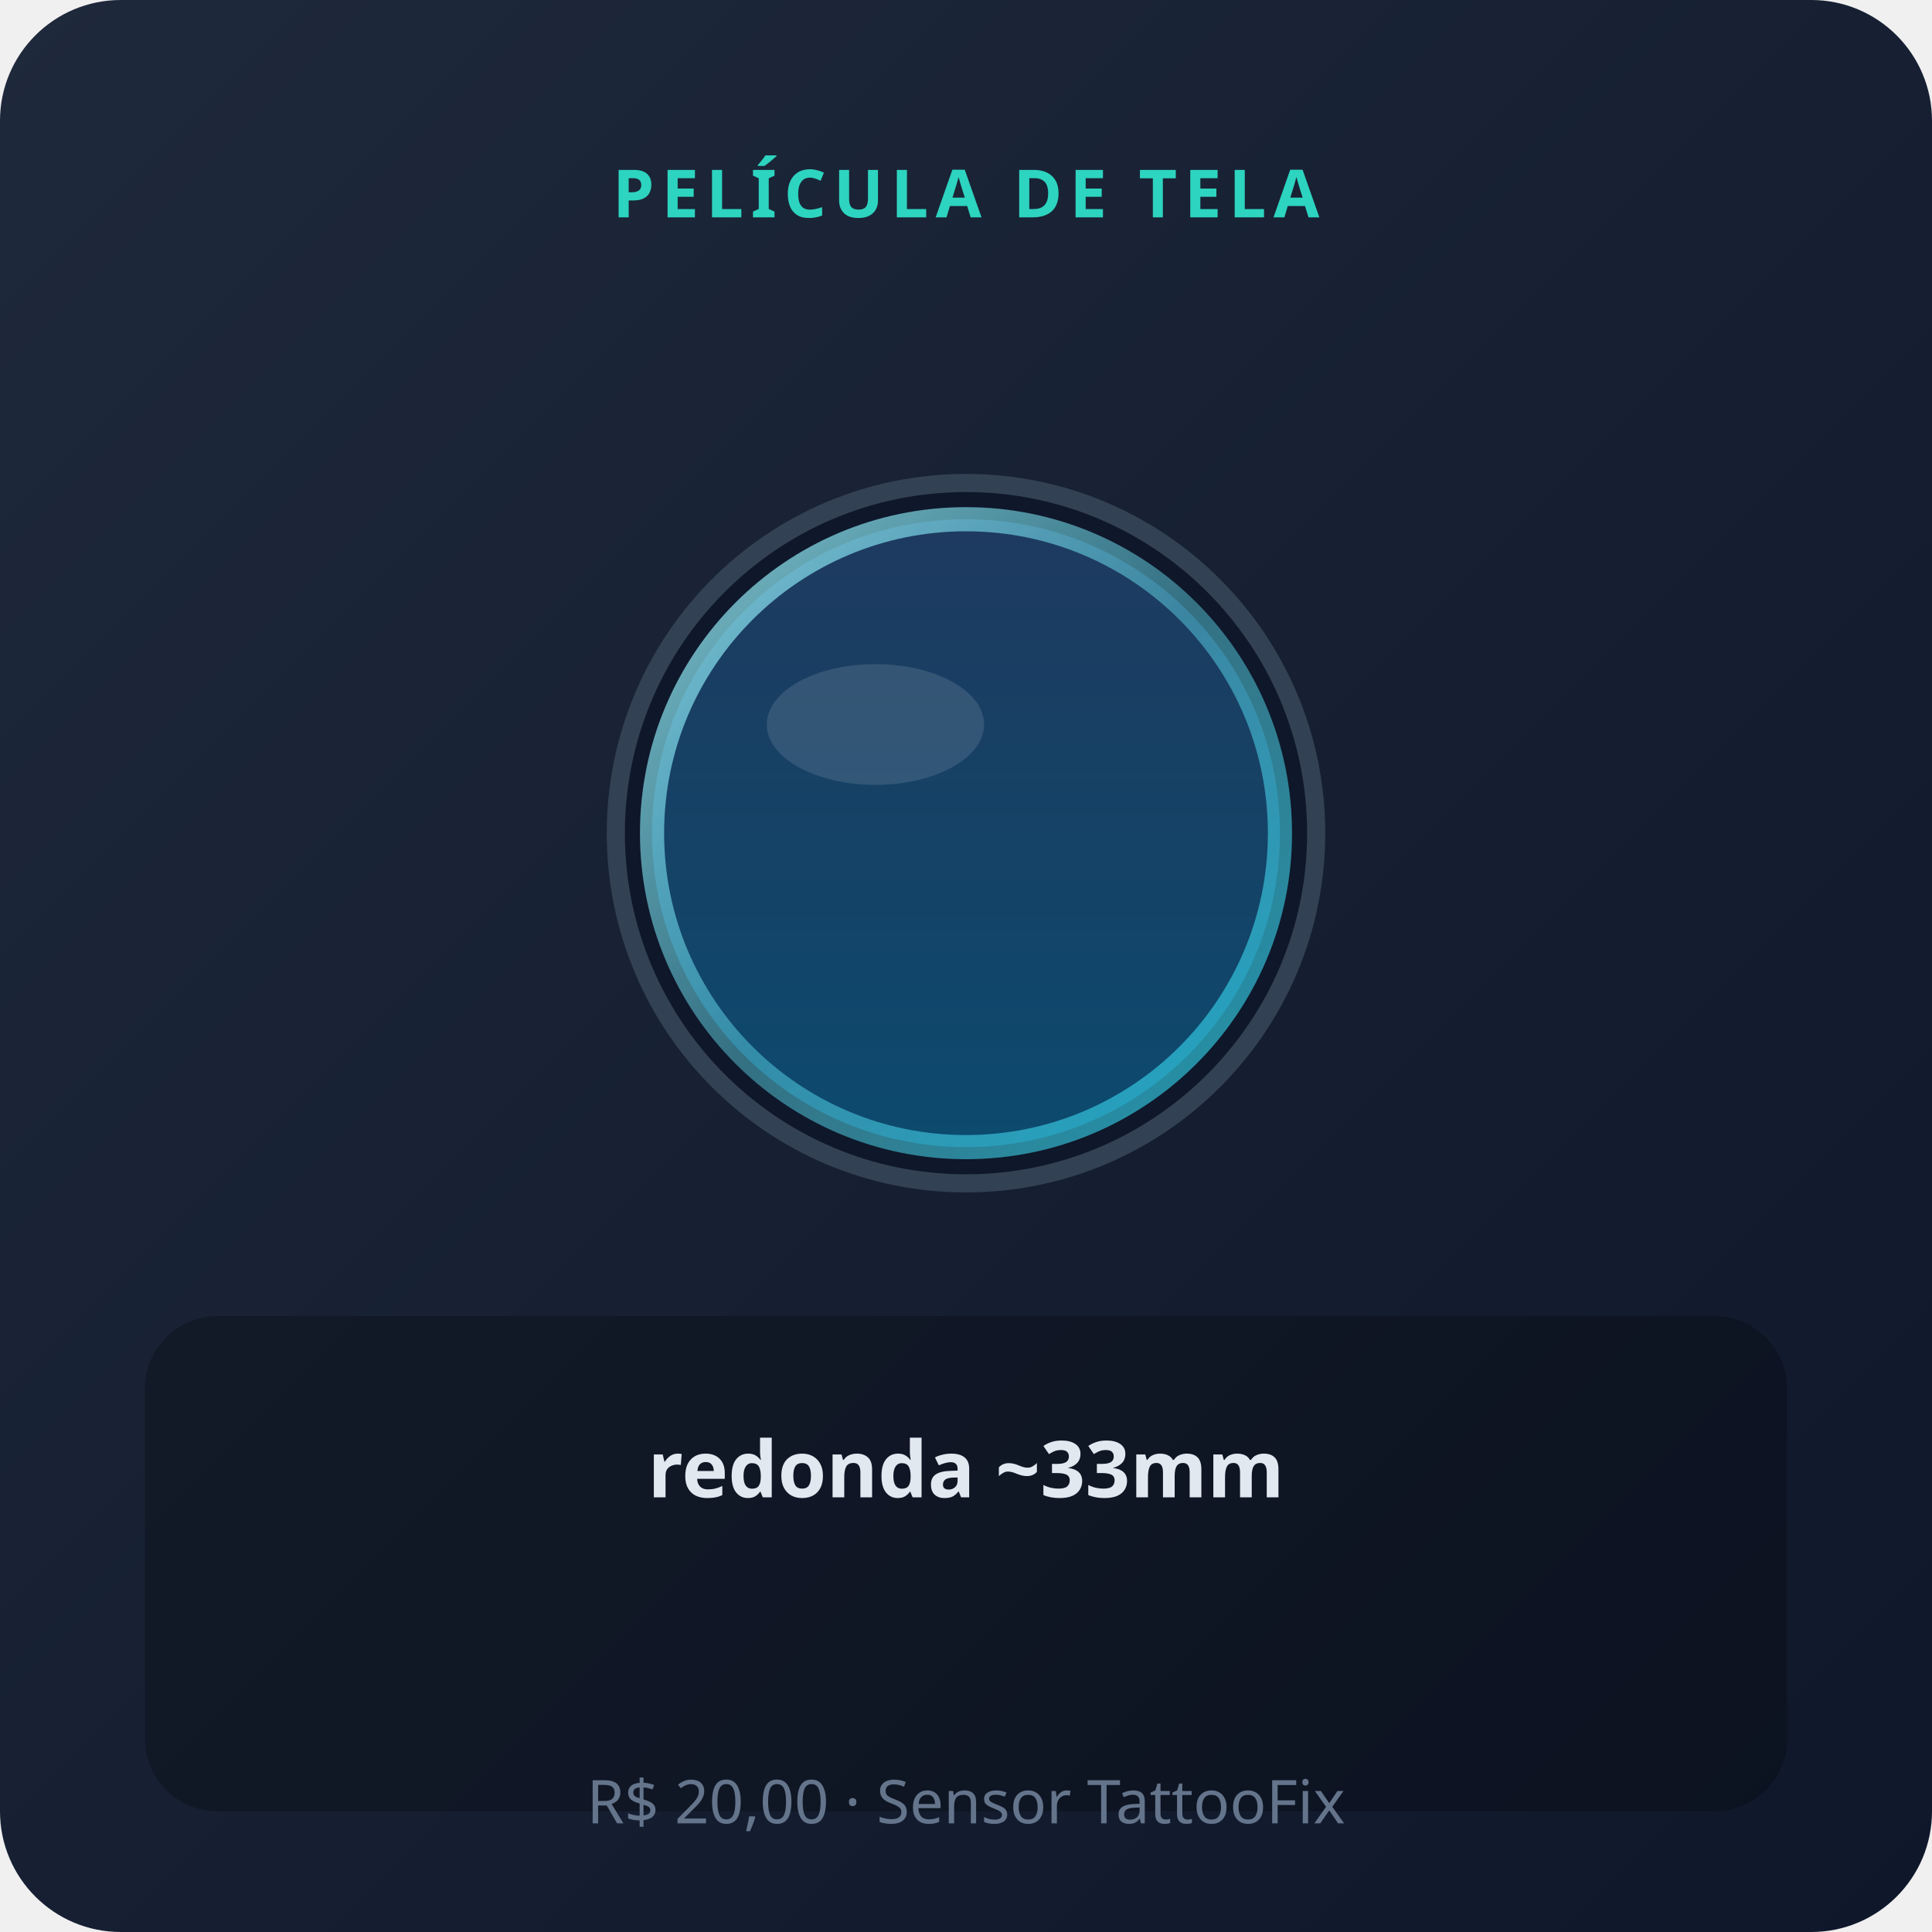
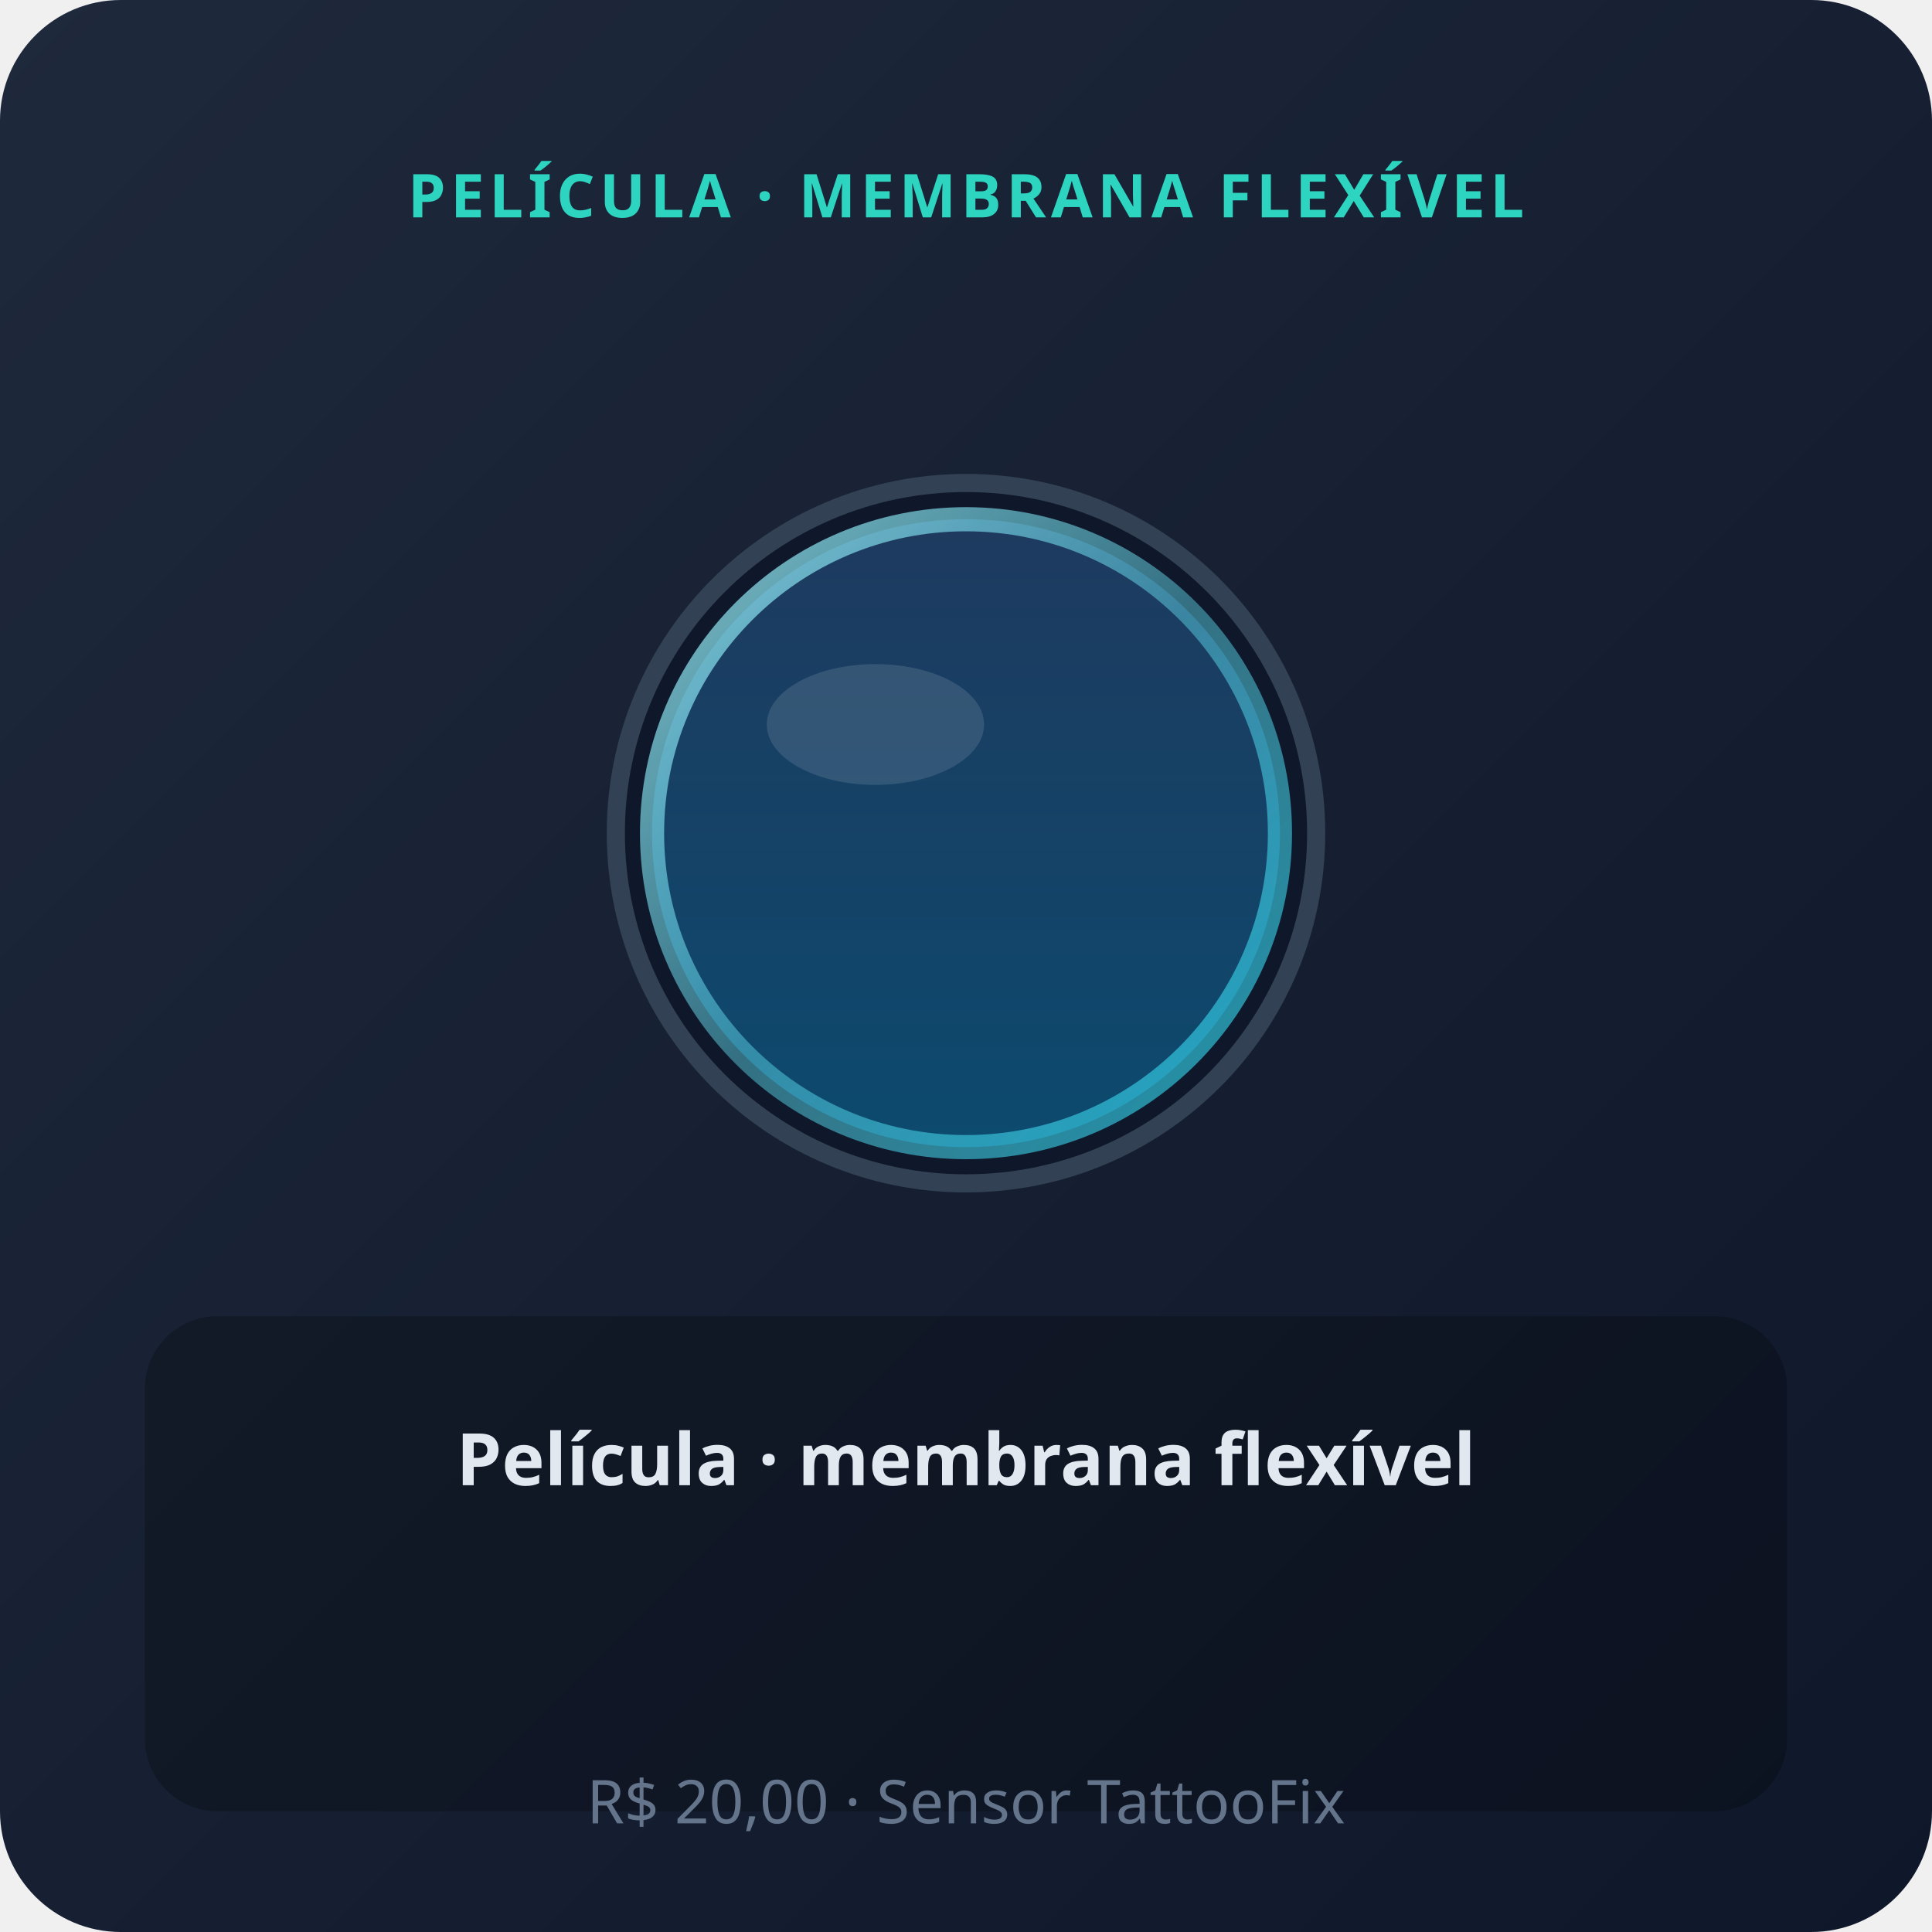
<svg xmlns="http://www.w3.org/2000/svg" viewBox="0 0 320 320" role="img" aria-label="Película de tela — redonda ~33mm">
  <defs>
    <linearGradient id="bgpelicularound33mm" x1="0%" y1="0%" x2="100%" y2="100%">
      <stop offset="0%" stop-color="#1e293b" />
      <stop offset="100%" stop-color="#0f172a" />
    </linearGradient>
    <linearGradient id="screenpelicularound33mm" x1="0%" y1="0%" x2="0%" y2="100%">
      <stop offset="0%" stop-color="#1e3a5f" />
      <stop offset="100%" stop-color="#0c4a6e" />
    </linearGradient>
    <linearGradient id="glasspelicularound33mm" x1="0%" y1="0%" x2="100%" y2="100%">
      <stop offset="0%" stop-color="#a5f3fc" stop-opacity="0.9" />
      <stop offset="50%" stop-color="#67e8f9" stop-opacity="0.5" />
      <stop offset="100%" stop-color="#22d3ee" stop-opacity="0.8" />
    </linearGradient>
  </defs>
  <rect width="320" height="320" rx="20" fill="url(#bgpelicularound33mm)" />
-   <text x="160" y="36" text-anchor="middle" fill="#2dd4bf" font-family="system-ui,sans-serif" font-size="11" font-weight="700" letter-spacing="1.2">PELÍCULA DE TELA</text>
+   <text x="160" y="36" text-anchor="middle" fill="#2dd4bf" font-family="system-ui,sans-serif" font-size="10" font-weight="700" letter-spacing="0.8">PELÍCULA · MEMBRANA FLEXÍVEL</text>
  <circle cx="160" cy="138" r="58" fill="#0f172a" stroke="#334155" stroke-width="3" />
  <circle cx="160" cy="138" r="52" fill="url(#screenpelicularound33mm)" />
  <circle cx="160" cy="138" r="52" fill="none" stroke="url(#glasspelicularound33mm)" stroke-width="4" opacity="0.85" />
  <ellipse cx="145" cy="120" rx="18" ry="10" fill="#fff" opacity="0.12" />
  <rect x="24" y="218" width="272" height="82" rx="12" fill="#000" fill-opacity="0.25" />
-   <text x="160" y="248" text-anchor="middle" fill="#e2e8f0" font-family="system-ui,sans-serif" font-size="13" font-weight="600">redonda ~33mm</text>
+   <text x="160" y="246" text-anchor="middle" fill="#e2e8f0" font-family="system-ui,sans-serif" font-size="12" font-weight="700">Película · membrana flexível</text>
  <text x="160" y="302" text-anchor="middle" fill="#64748b" font-family="system-ui,sans-serif" font-size="10">R$ 20,00 · Sensor TattooFix</text>
</svg>
